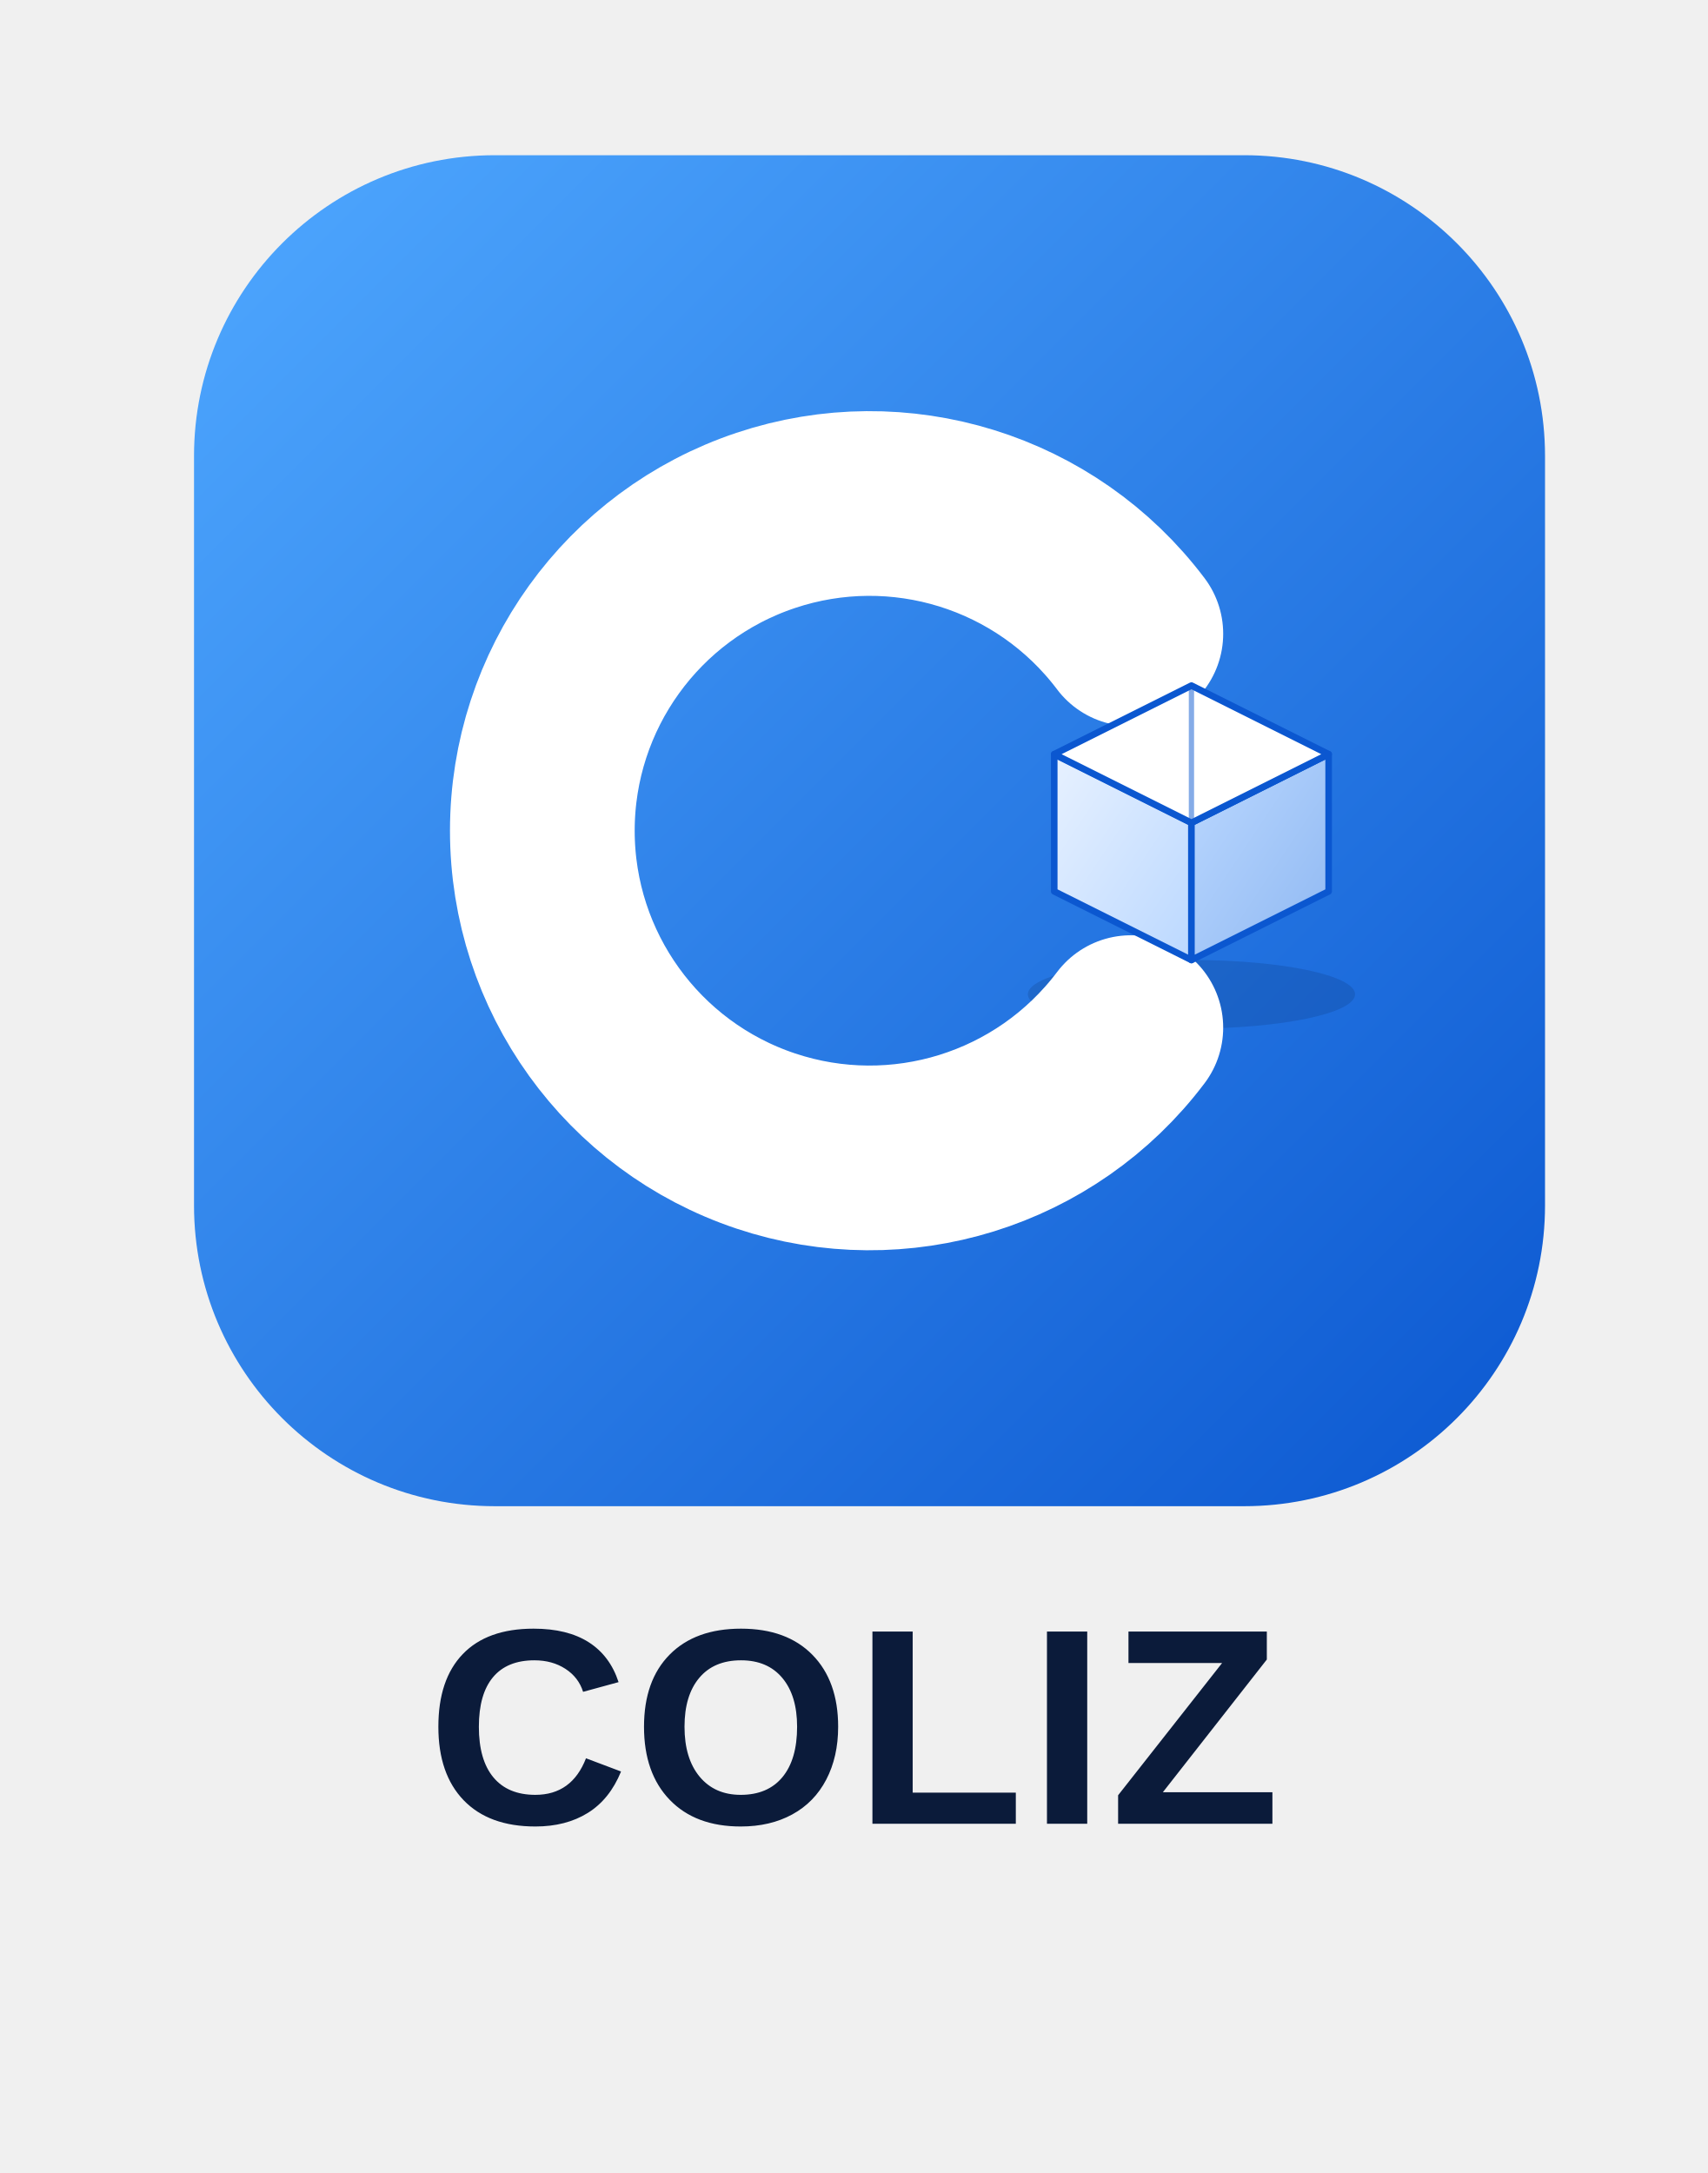
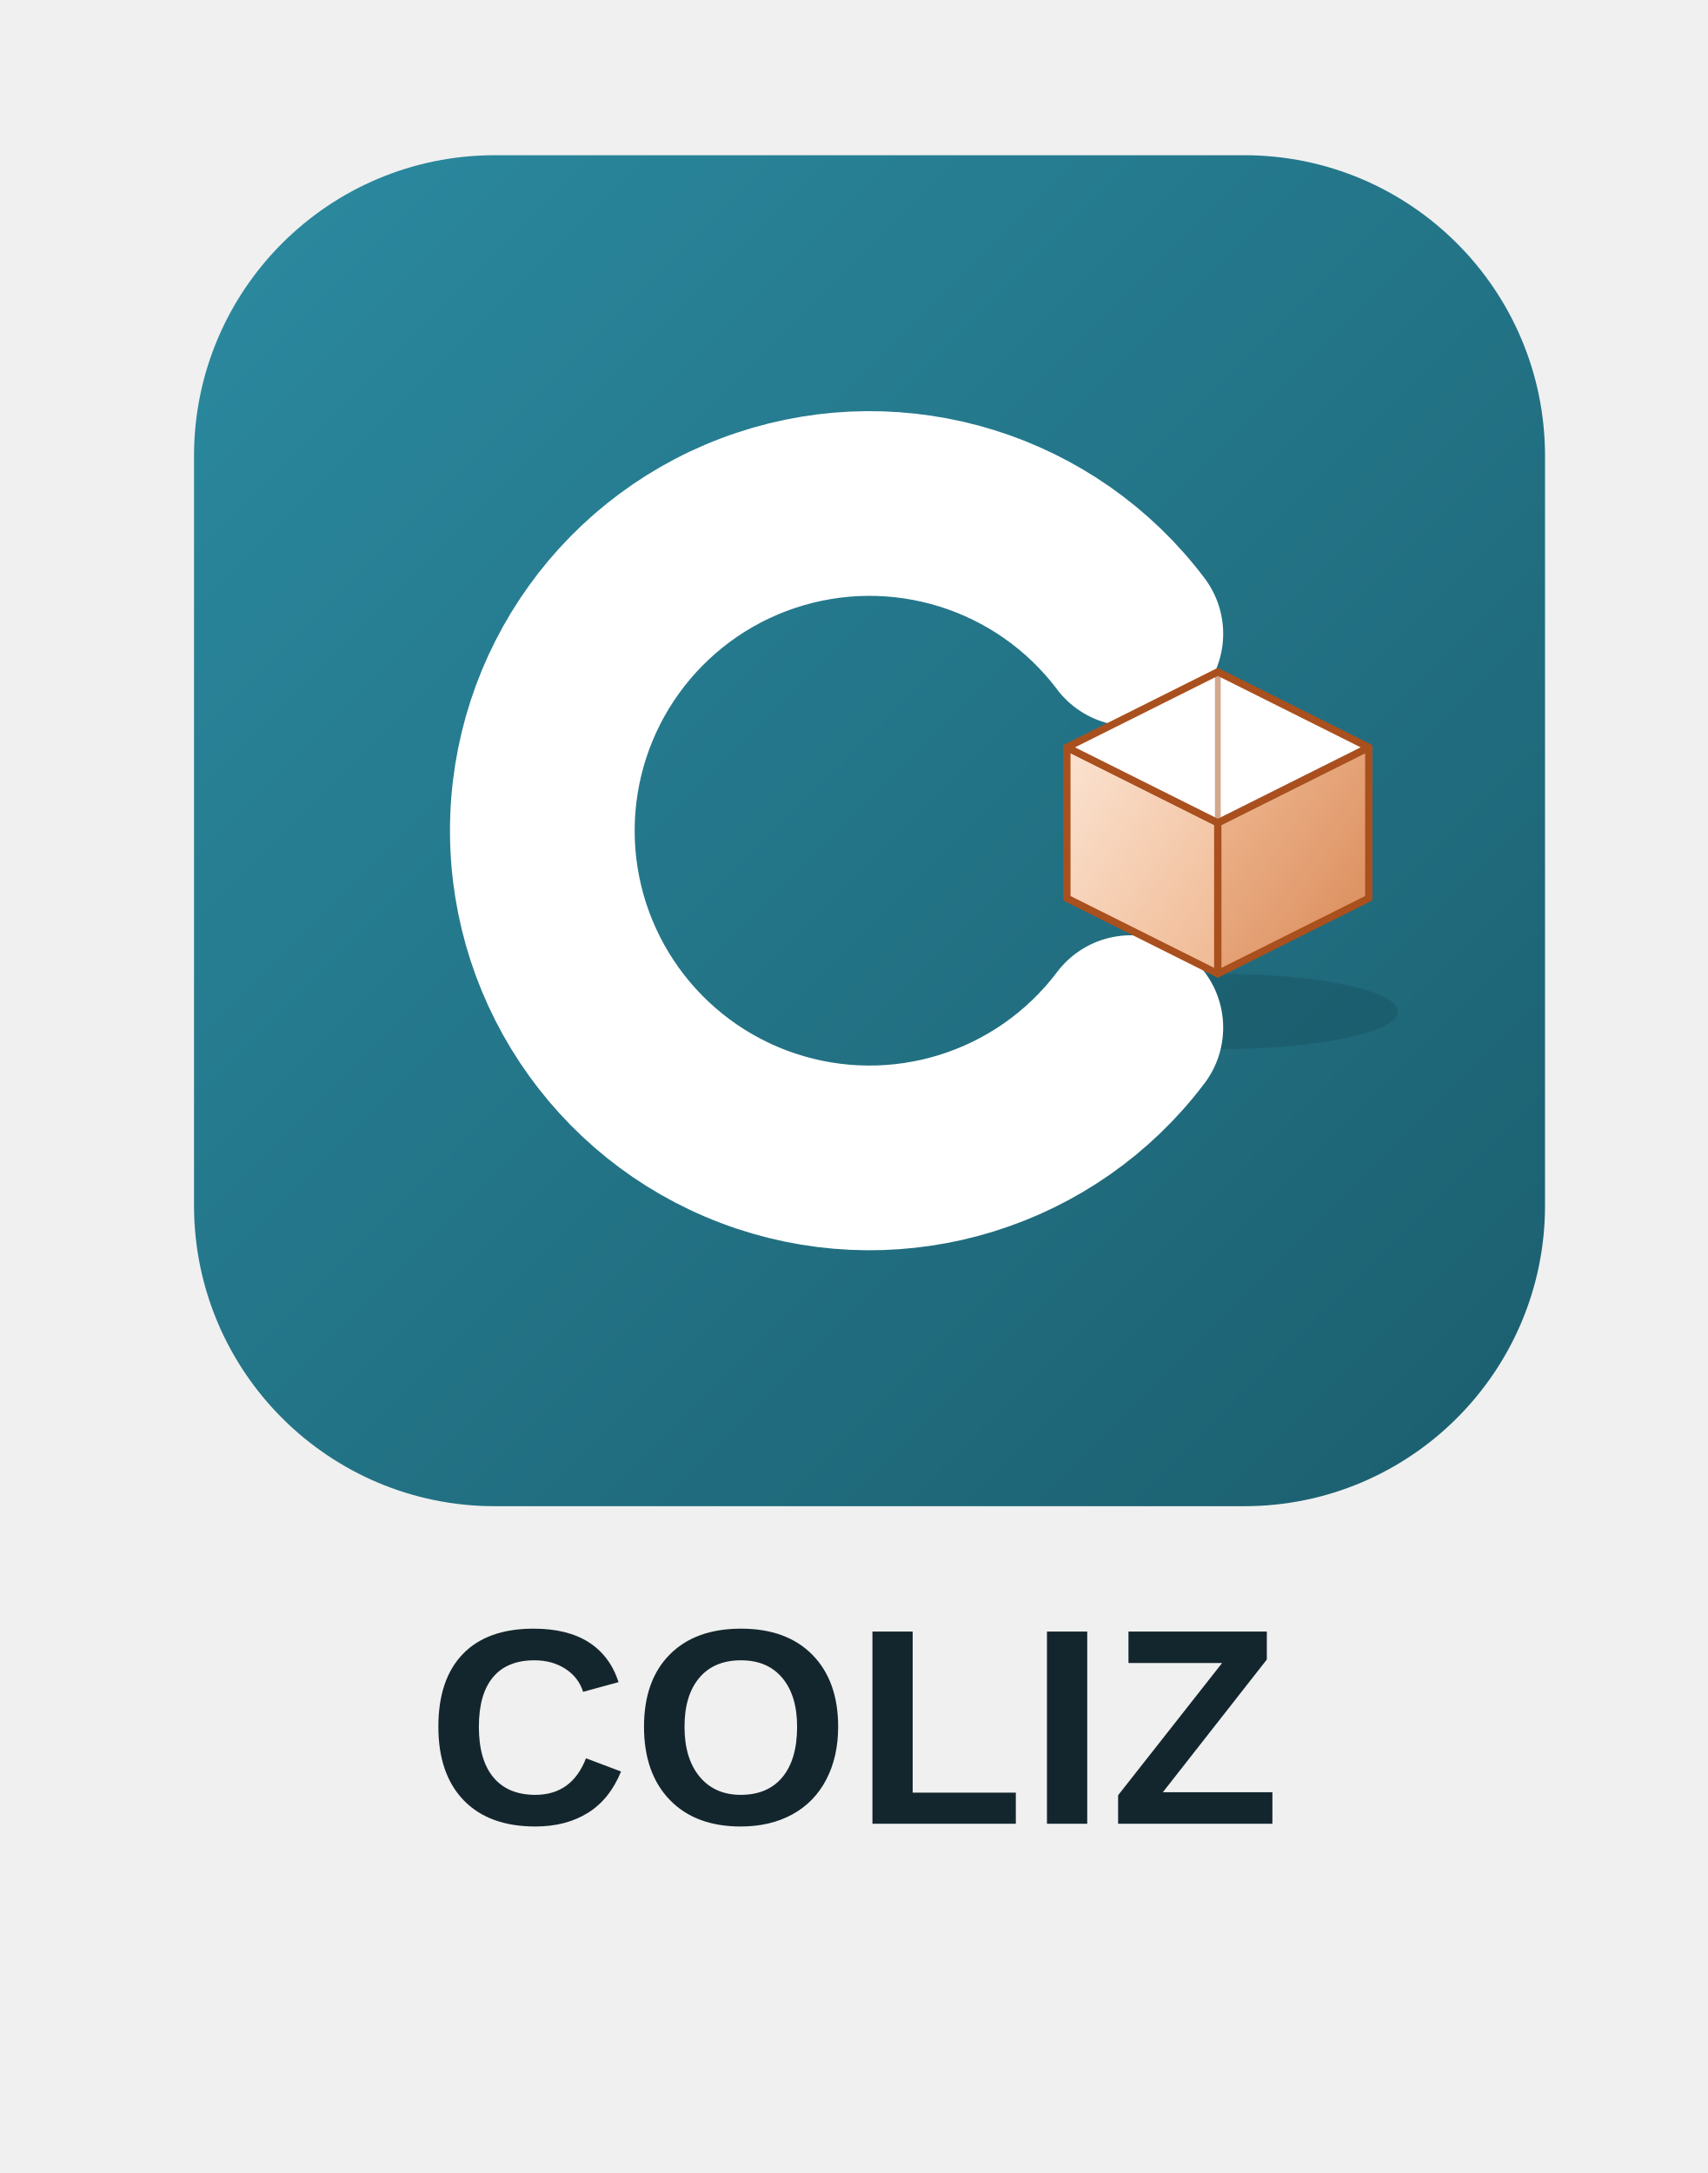
<svg xmlns="http://www.w3.org/2000/svg" viewBox="0 0 440 560">
  <defs>
    <linearGradient id="coliz-badge-gradient" x1="0%" y1="0%" x2="100%" y2="100%">
-       <stop offset="0%" stop-color="#4FA8FF" />
-       <stop offset="100%" stop-color="#0B57D0" />
+       <stop offset="0%" stop-color="#2B8AA0" />
+       <stop offset="100%" stop-color="#1B5E6E" />
    </linearGradient>
    <linearGradient id="coliz-box-left" x1="0%" y1="0%" x2="100%" y2="100%">
-       <stop offset="0%" stop-color="#E7F1FF" />
-       <stop offset="100%" stop-color="#BBD8FF" />
+       <stop offset="0%" stop-color="#FBE3D1" />
+       <stop offset="100%" stop-color="#F0B993" />
    </linearGradient>
    <linearGradient id="coliz-box-right" x1="0%" y1="0%" x2="100%" y2="100%">
-       <stop offset="0%" stop-color="#BBD8FF" />
-       <stop offset="100%" stop-color="#8FB8F2" />
+       <stop offset="0%" stop-color="#F0B993" />
+       <stop offset="100%" stop-color="#D98A58" />
    </linearGradient>
  </defs>
  <g transform="translate(50,40) scale(0.68)">
    <rect x="0" y="0" width="512" height="512" rx="114" fill="url(#coliz-badge-gradient)" />
-     <ellipse cx="378" cy="318" rx="62" ry="13" fill="#04255E" opacity="0.18" />
+     <ellipse transform="translate(388 253) scale(1.1) translate(-378 -253)" cx="378" cy="318" rx="62" ry="13" fill="#0B2F38" opacity="0.18" />
    <path d="M 355.03 330.63 A 124 124 0 1 1 355.03 181.37" fill="none" stroke="#FFFFFF" stroke-width="70" stroke-linecap="round" />
-     <g stroke="#0B57D0" stroke-width="2.5" stroke-linejoin="round">
+     <g transform="translate(388 253) scale(1.1) translate(-378 -253)" stroke="#A9501E" stroke-width="2.5" stroke-linejoin="round">
      <polygon points="326.00,227.00 378.00,253.00 378.00,305.00 326.00,279.00" fill="url(#coliz-box-left)" />
      <polygon points="378.00,253.00 430.00,227.00 430.00,279.00 378.00,305.00" fill="url(#coliz-box-right)" />
      <polygon points="378.00,201.00 430.00,227.00 378.00,253.00 326.00,227.00" fill="#FFFFFF" />
    </g>
-     <line x1="378" y1="201" x2="378" y2="253" stroke="#0B57D0" stroke-width="2" opacity="0.5" />
+     <line transform="translate(388 253) scale(1.1) translate(-378 -253)" x1="378" y1="201" x2="378" y2="253" stroke="#A9501E" stroke-width="2" opacity="0.5" />
  </g>
-   <text x="220" y="470" text-anchor="middle" font-family="Arial, Helvetica, sans-serif" font-weight="800" font-size="72" letter-spacing="1" fill="#0B1B3A">COLIZ</text>
+   <text x="220" y="470" text-anchor="middle" font-family="Arial, Helvetica, sans-serif" font-weight="800" font-size="72" letter-spacing="1" fill="#14262D">COLIZ</text>
</svg>
